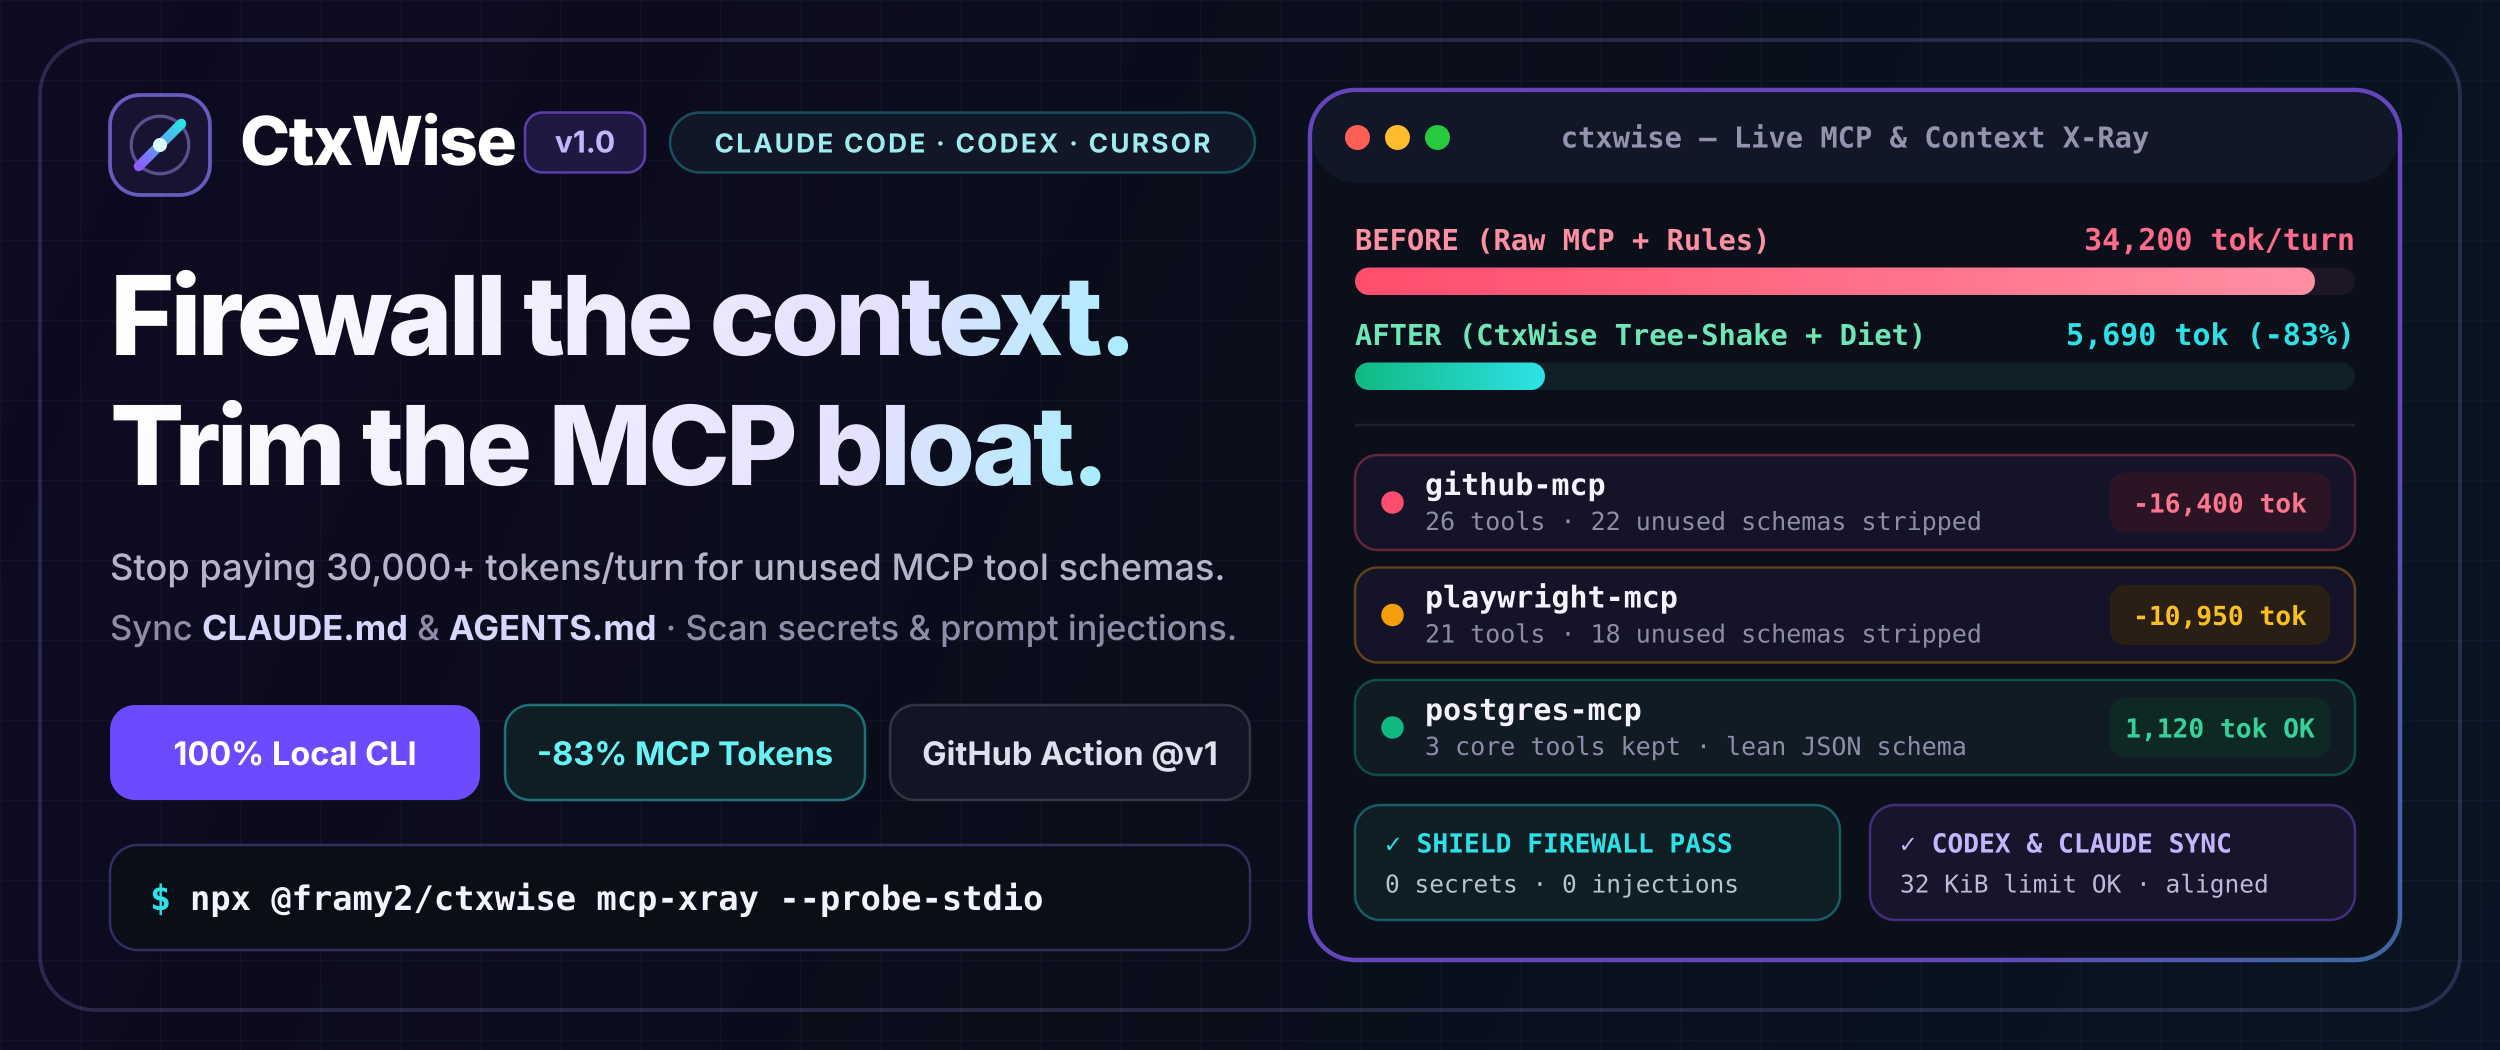
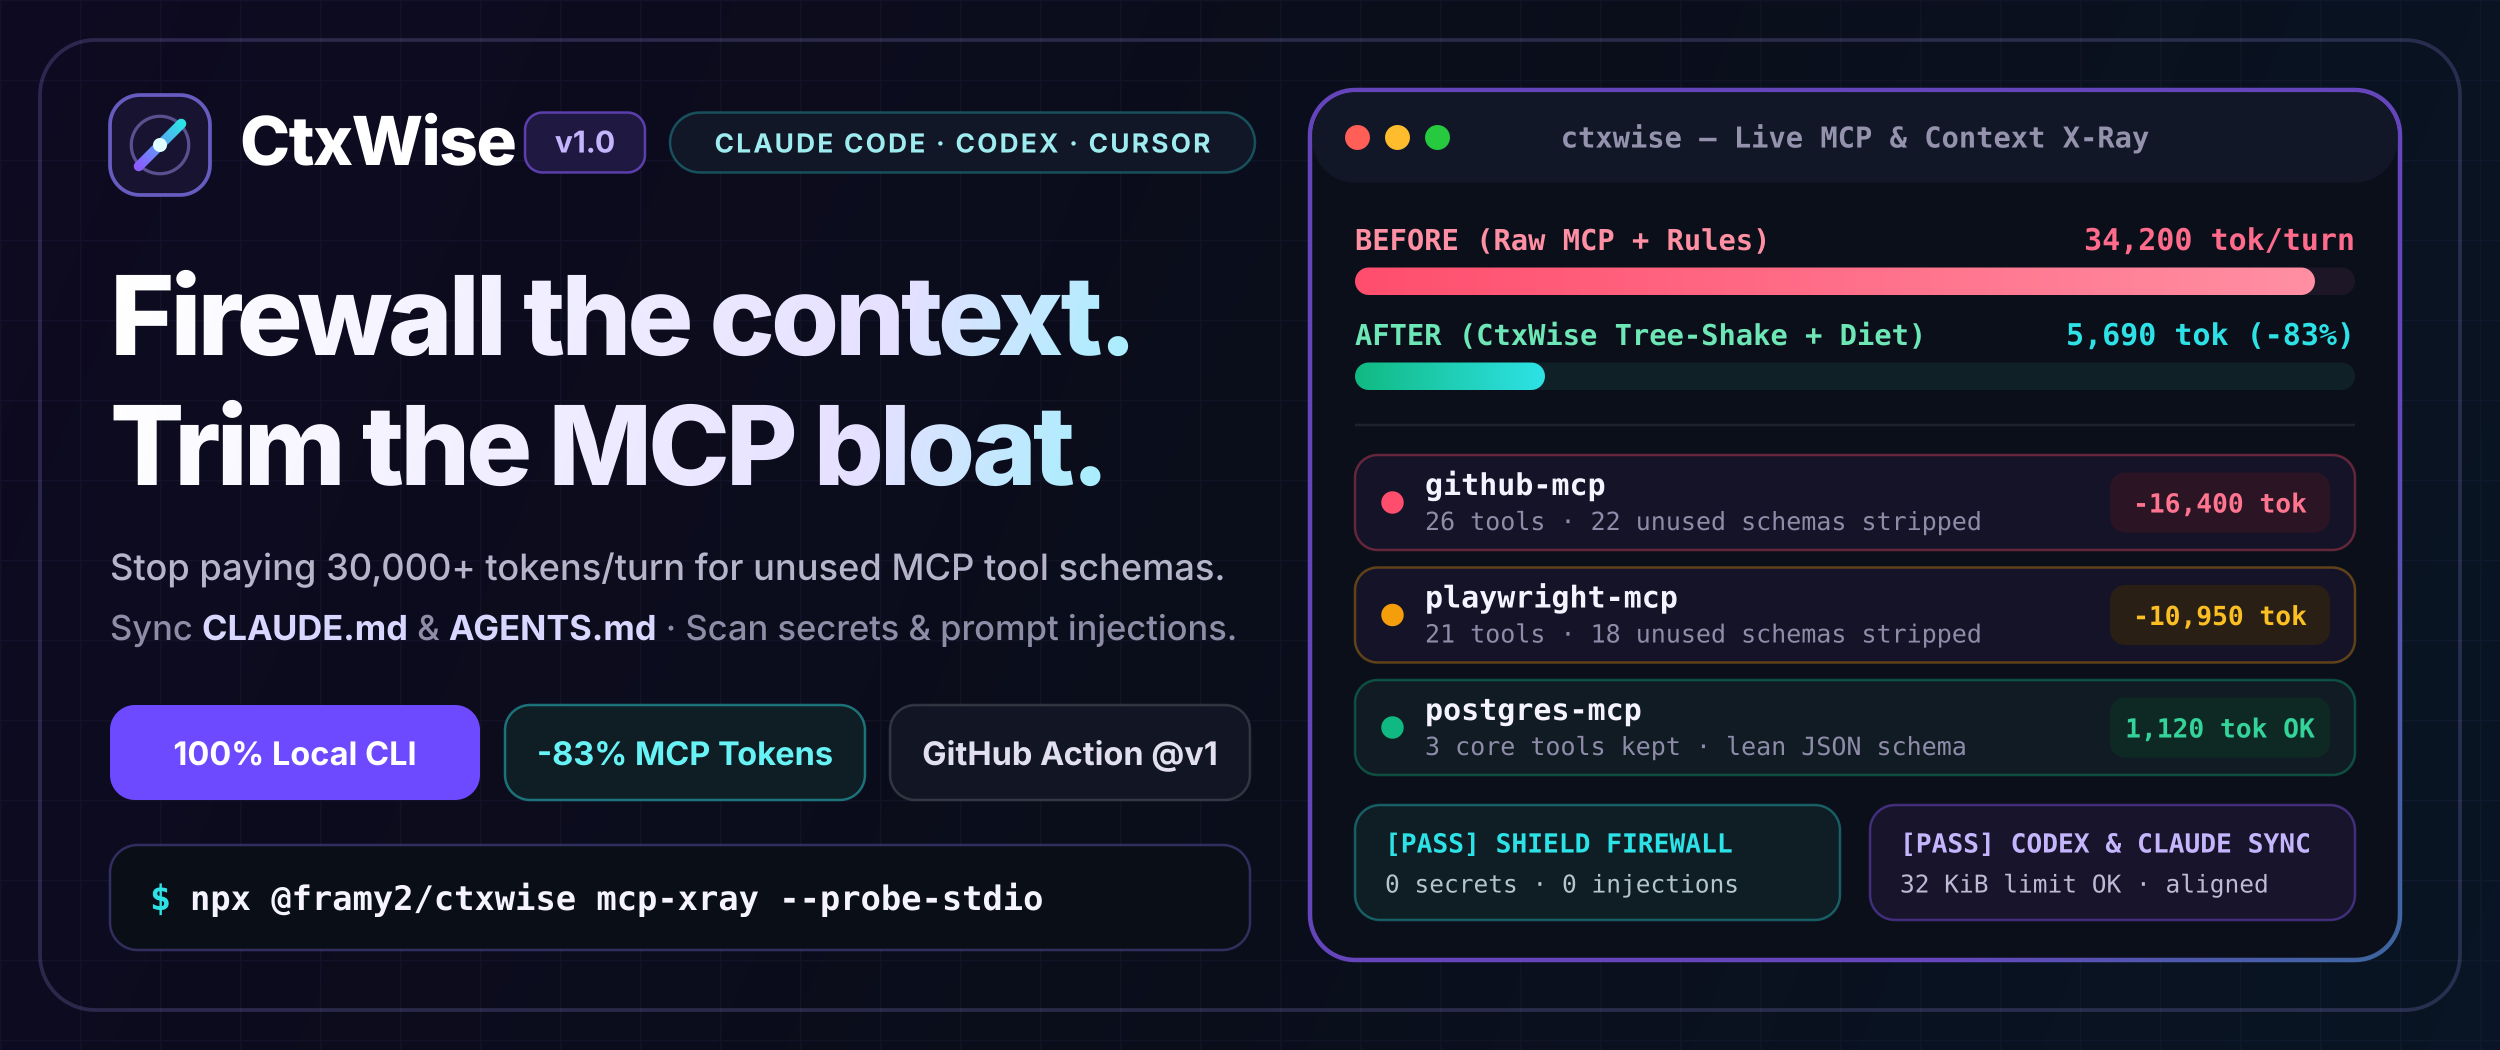
<svg xmlns="http://www.w3.org/2000/svg" width="1000" height="420" viewBox="0 0 1000 420" role="img" aria-labelledby="title desc">
  <defs>
    <linearGradient id="bg" x1="0" y1="0" x2="1000" y2="420" gradientUnits="userSpaceOnUse">
      <stop offset="0" stop-color="#0B081B" />
      <stop offset="0.5" stop-color="#070B14" />
      <stop offset="1" stop-color="#06131E" />
    </linearGradient>
    <radialGradient id="glowLeft" cx="0" cy="0" r="1" gradientTransform="translate(220 140) rotate(90) scale(290)">
      <stop stop-color="#7C5CFF" stop-opacity="0.25" />
      <stop offset="1" stop-color="#7C5CFF" stop-opacity="0" />
    </radialGradient>
    <radialGradient id="glowRight" cx="0" cy="0" r="1" gradientTransform="translate(740 210) rotate(90) scale(310)">
      <stop stop-color="#2DE2E6" stop-opacity="0.2" />
      <stop offset="0.6" stop-color="#8B5CFF" stop-opacity="0.12" />
      <stop offset="1" stop-color="#070B14" stop-opacity="0" />
    </radialGradient>
    <linearGradient id="ray" x1="0" y1="1" x2="1" y2="0">
      <stop offset="0" stop-color="#8B5CFF" />
      <stop offset="1" stop-color="#2DE2E6" />
    </linearGradient>
    <linearGradient id="headline" x1="44" y1="120" x2="500" y2="240" gradientUnits="userSpaceOnUse">
      <stop offset="0" stop-color="#FFFFFF" />
      <stop offset="0.65" stop-color="#E5E0FF" />
      <stop offset="1" stop-color="#7AF8FC" />
    </linearGradient>
    <linearGradient id="redBar" x1="0" y1="0" x2="1" y2="0">
      <stop offset="0" stop-color="#FF4D6D" />
      <stop offset="1" stop-color="#FF8FA3" />
    </linearGradient>
    <linearGradient id="cyanBar" x1="0" y1="0" x2="1" y2="0">
      <stop offset="0" stop-color="#10B981" />
      <stop offset="1" stop-color="#2DE2E6" />
    </linearGradient>
    <linearGradient id="cardBorder" x1="510" y1="30" x2="960" y2="390" gradientUnits="userSpaceOnUse">
      <stop offset="0" stop-color="#8B5CFF" stop-opacity="0.7" />
      <stop offset="0.5" stop-color="#2DE2E6" stop-opacity="0.5" />
      <stop offset="1" stop-color="#8B5CFF" stop-opacity="0.25" />
    </linearGradient>
    <pattern id="grid" width="32" height="32" patternUnits="userSpaceOnUse">
      <path d="M32 0H0V32" fill="none" stroke="#A99BFF" stroke-opacity="0.045" />
    </pattern>
  </defs>
  <rect width="1000" height="420" fill="url(#bg)" />
  <rect width="1000" height="420" fill="url(#grid)" />
  <rect width="1000" height="420" fill="url(#glowLeft)" />
  <rect width="1000" height="420" fill="url(#glowRight)" />
  <rect x="16" y="16" width="968" height="388" rx="22" fill="none" stroke="#A99BFF" stroke-opacity="0.2" stroke-width="1.5" />
  <g font-family="Segoe UI, Inter, Arial, sans-serif">
    <g transform="translate(44 38)">
      <rect width="40" height="40" rx="12" fill="#171330" stroke="#8B7CFF" stroke-opacity="0.7" stroke-width="1.5" />
      <circle cx="20" cy="20" r="11.5" fill="none" stroke="#A99BFF" stroke-opacity="0.45" stroke-width="1.3" />
      <path d="M11.5 28.5 L28.5 11.5" stroke="url(#ray)" stroke-width="4" stroke-linecap="round" />
      <circle cx="20" cy="20" r="2.8" fill="#E0FFFF" />
      <text x="52" y="28" fill="#FFFFFF" font-size="27" font-weight="800" letter-spacing="-0.6">CtxWise</text>
      <rect x="166" y="7" width="48" height="24" rx="7" fill="#1F1942" stroke="#8B5CFF" stroke-opacity="0.6" />
      <text x="190" y="23" text-anchor="middle" fill="#C4B5FD" font-size="12" font-weight="700">v1.0</text>
      <rect x="224" y="7" width="234" height="24" rx="12" fill="#111726" stroke="#2DE2E6" stroke-opacity="0.3" />
      <text x="341" y="23" text-anchor="middle" fill="#9EECEF" font-size="10.5" font-weight="700" letter-spacing="0.9">CLAUDE CODE · CODEX · CURSOR</text>
    </g>
    <text x="44" y="142" fill="url(#headline)" font-size="44" font-weight="800" letter-spacing="-1.6">Firewall the context.</text>
    <text x="44" y="194" fill="url(#headline)" font-size="44" font-weight="800" letter-spacing="-1.6">Trim the MCP bloat.</text>
    <text x="44" y="232" fill="#B6B4CA" font-size="14.5" font-weight="500">
      Stop paying 30,000+ tokens/turn for unused MCP tool schemas.
    </text>
    <text x="44" y="256" fill="#8E8CA6" font-size="13.8" font-weight="500">
      Sync <tspan fill="#D9D6FF" font-weight="700">CLAUDE.md</tspan> &amp; <tspan fill="#D9D6FF" font-weight="700">AGENTS.md</tspan> · Scan secrets &amp; prompt injections.
    </text>
    <g transform="translate(44 282)">
      <rect width="148" height="38" rx="10" fill="#6D4AFF" />
      <text x="74" y="24" text-anchor="middle" fill="#FFFFFF" font-size="13" font-weight="700">100% Local CLI</text>
      <rect x="158" width="144" height="38" rx="10" fill="#0F1D24" stroke="#2DE2E6" stroke-opacity="0.45" />
      <text x="230" y="24" text-anchor="middle" fill="#67F3F6" font-size="13" font-weight="700">-83% MCP Tokens</text>
      <rect x="312" width="144" height="38" rx="10" fill="#121624" stroke="#FFFFFF" stroke-opacity="0.15" />
      <text x="384" y="24" text-anchor="middle" fill="#E2E0EE" font-size="13" font-weight="650">GitHub Action @v1</text>
    </g>
    <g transform="translate(44 338)">
      <rect width="456" height="42" rx="11" fill="#0A0E17" stroke="#8B7CFF" stroke-opacity="0.3" />
      <text x="16" y="26" fill="#2DE2E6" font-family="Consolas, monospace" font-size="14" font-weight="700">$</text>
      <text x="32" y="26" fill="#F4F3FF" font-family="Consolas, monospace" font-size="13.5" font-weight="600">npx @framy2/ctxwise mcp-xray --probe-stdio</text>
    </g>
  </g>
  <g transform="translate(524 36)" font-family="Consolas, 'Cascadia Code', monospace">
    <rect x="0" y="0" width="436" height="348" rx="18" fill="#0B0F1A" stroke="url(#cardBorder)" stroke-width="1.8" />
    <rect x="1" y="1" width="434" height="36" rx="17" fill="#121728" />
    <circle cx="19" cy="19" r="5" fill="#FF5F56" />
    <circle cx="35" cy="19" r="5" fill="#FFBD2E" />
    <circle cx="51" cy="19" r="5" fill="#27C93F" />
    <text x="218" y="23" text-anchor="middle" fill="#9492AD" font-size="11.5" font-weight="600">ctxwise — Live MCP &amp; Context X-Ray</text>
    <g transform="translate(18 48)">
      <text x="0" y="16" fill="#FF8FA3" font-size="11.5" font-weight="700">BEFORE (Raw MCP + Rules)</text>
      <text x="400" y="16" text-anchor="end" fill="#FF6B8B" font-size="12" font-weight="700">34,200 tok/turn</text>
      <rect x="0" y="23" width="400" height="11" rx="5.5" fill="#1C1626" />
      <rect x="0" y="23" width="384" height="11" rx="5.5" fill="url(#redBar)" />
      <text x="0" y="54" fill="#6EE7B7" font-size="11.5" font-weight="700">AFTER (CtxWise Tree-Shake + Diet)</text>
      <text x="400" y="54" text-anchor="end" fill="#2DE2E6" font-size="12" font-weight="700">5,690 tok (-83%)</text>
      <rect x="0" y="61" width="400" height="11" rx="5.5" fill="#102027" />
      <rect x="0" y="61" width="76" height="11" rx="5.5" fill="url(#cyanBar)" />
    </g>
    <line x1="18" y1="134" x2="418" y2="134" stroke="#FFFFFF" stroke-opacity="0.08" />
    <g transform="translate(18 146)">
      <rect x="0" y="0" width="400" height="38" rx="9" fill="#141327" stroke="#FF4D6D" stroke-opacity="0.35" />
      <circle cx="15" cy="19" r="4.5" fill="#FF4D6D" />
      <text x="28" y="16" fill="#F4F3FF" font-size="12" font-weight="700">github-mcp</text>
      <text x="28" y="30" fill="#8E8CA8" font-size="10">26 tools · 22 unused schemas stripped</text>
      <rect x="302" y="7" width="88" height="24" rx="6" fill="#2B1424" />
      <text x="346" y="23" text-anchor="middle" fill="#FF758F" font-size="10.5" font-weight="700">-16,400 tok</text>
      <rect x="0" y="45" width="400" height="38" rx="9" fill="#141327" stroke="#F59E0B" stroke-opacity="0.35" />
      <circle cx="15" cy="64" r="4.5" fill="#F59E0B" />
      <text x="28" y="61" fill="#F4F3FF" font-size="12" font-weight="700">playwright-mcp</text>
      <text x="28" y="75" fill="#8E8CA8" font-size="10">21 tools · 18 unused schemas stripped</text>
      <rect x="302" y="52" width="88" height="24" rx="6" fill="#291F14" />
      <text x="346" y="68" text-anchor="middle" fill="#FBBF24" font-size="10.5" font-weight="700">-10,950 tok</text>
      <rect x="0" y="90" width="400" height="38" rx="9" fill="#101B24" stroke="#10B981" stroke-opacity="0.35" />
      <circle cx="15" cy="109" r="4.5" fill="#10B981" />
      <text x="28" y="106" fill="#F4F3FF" font-size="12" font-weight="700">postgres-mcp</text>
      <text x="28" y="120" fill="#8E8CA8" font-size="10">3 core tools kept · lean JSON schema</text>
      <rect x="302" y="97" width="88" height="24" rx="6" fill="#0E2923" />
      <text x="346" y="113" text-anchor="middle" fill="#34D399" font-size="10.5" font-weight="700">1,120 tok OK</text>
    </g>
    <g transform="translate(18 286)">
      <rect x="0" y="0" width="194" height="46" rx="10" fill="#0E1E24" stroke="#2DE2E6" stroke-opacity="0.35" />
-       <text x="12" y="19" fill="#2DE2E6" font-size="10.5" font-weight="700">✓ SHIELD FIREWALL PASS</text>
+       <text x="12" y="19" fill="#2DE2E6" font-size="10.5" font-weight="700">[PASS] SHIELD FIREWALL</text>
      <text x="12" y="35" fill="#B4C6CC" font-size="9.8">0 secrets · 0 injections</text>
      <rect x="206" y="0" width="194" height="46" rx="10" fill="#17142B" stroke="#8B5CFF" stroke-opacity="0.4" />
-       <text x="218" y="19" fill="#C4B5FD" font-size="10.5" font-weight="700">✓ CODEX &amp; CLAUDE SYNC</text>
+       <text x="218" y="19" fill="#C4B5FD" font-size="10.5" font-weight="700">[PASS] CODEX &amp; CLAUDE SYNC</text>
      <text x="218" y="35" fill="#BDB9D6" font-size="9.8">32 KiB limit OK · aligned</text>
    </g>
  </g>
</svg>
